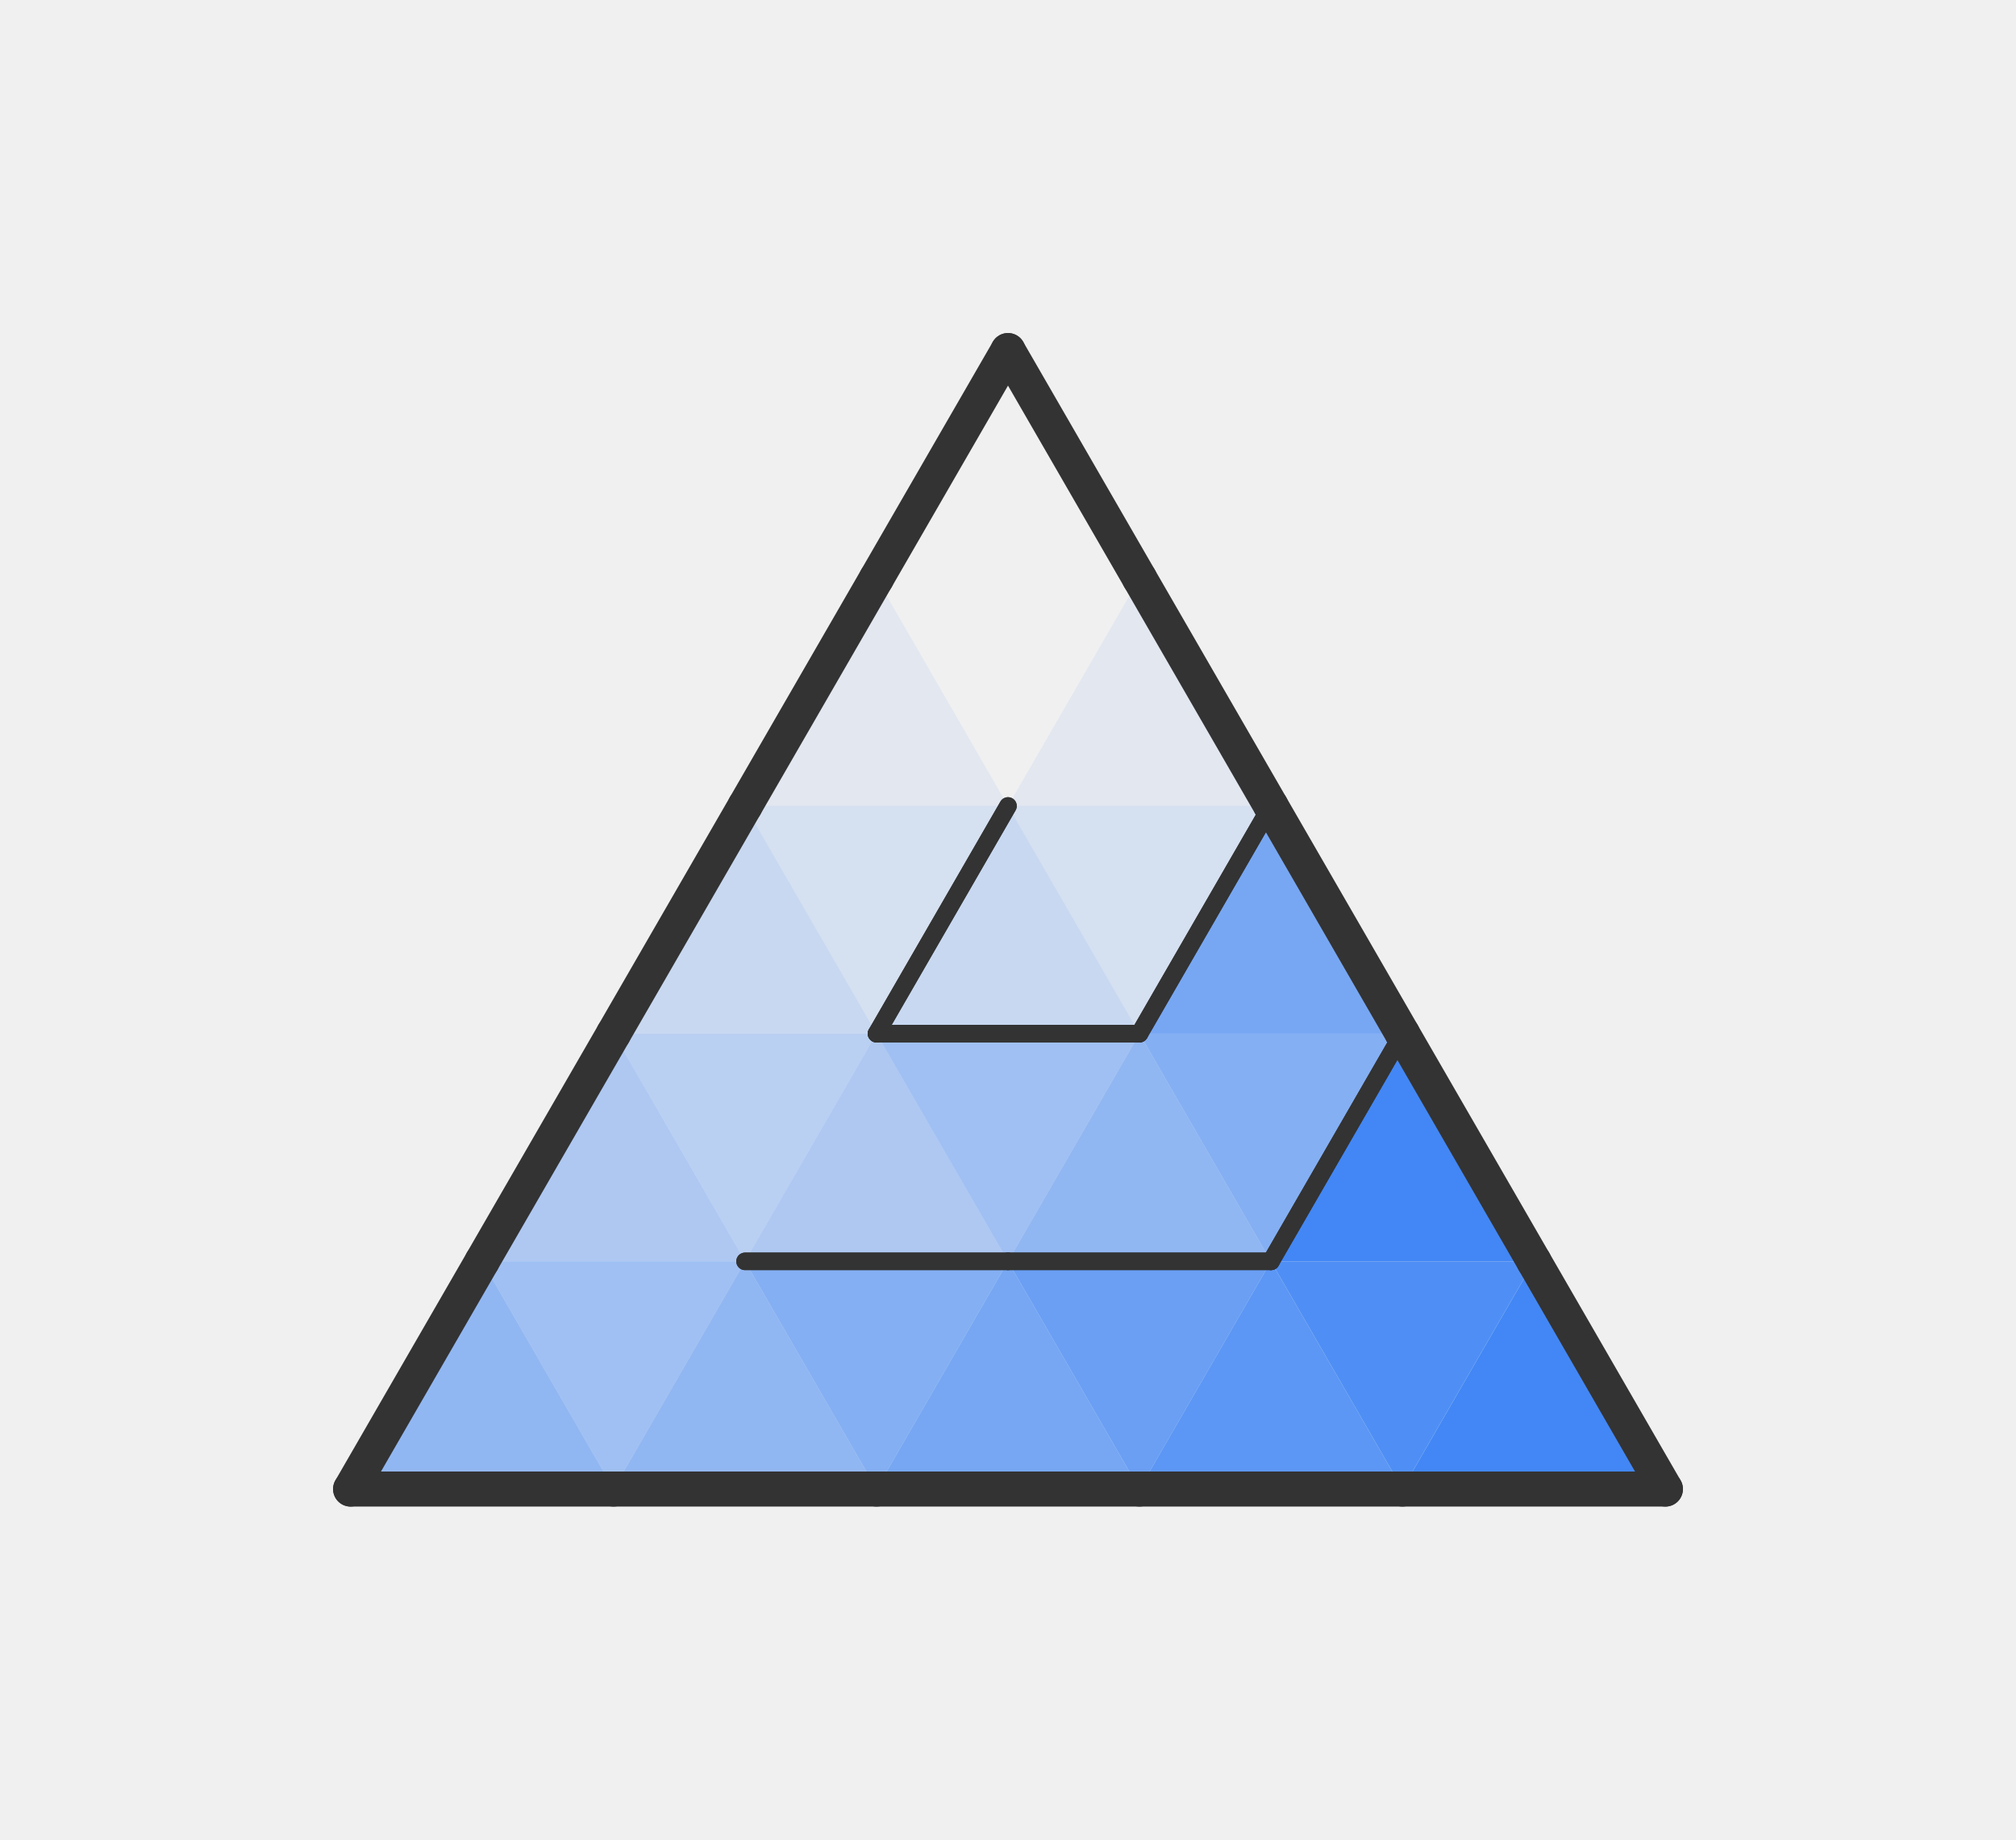
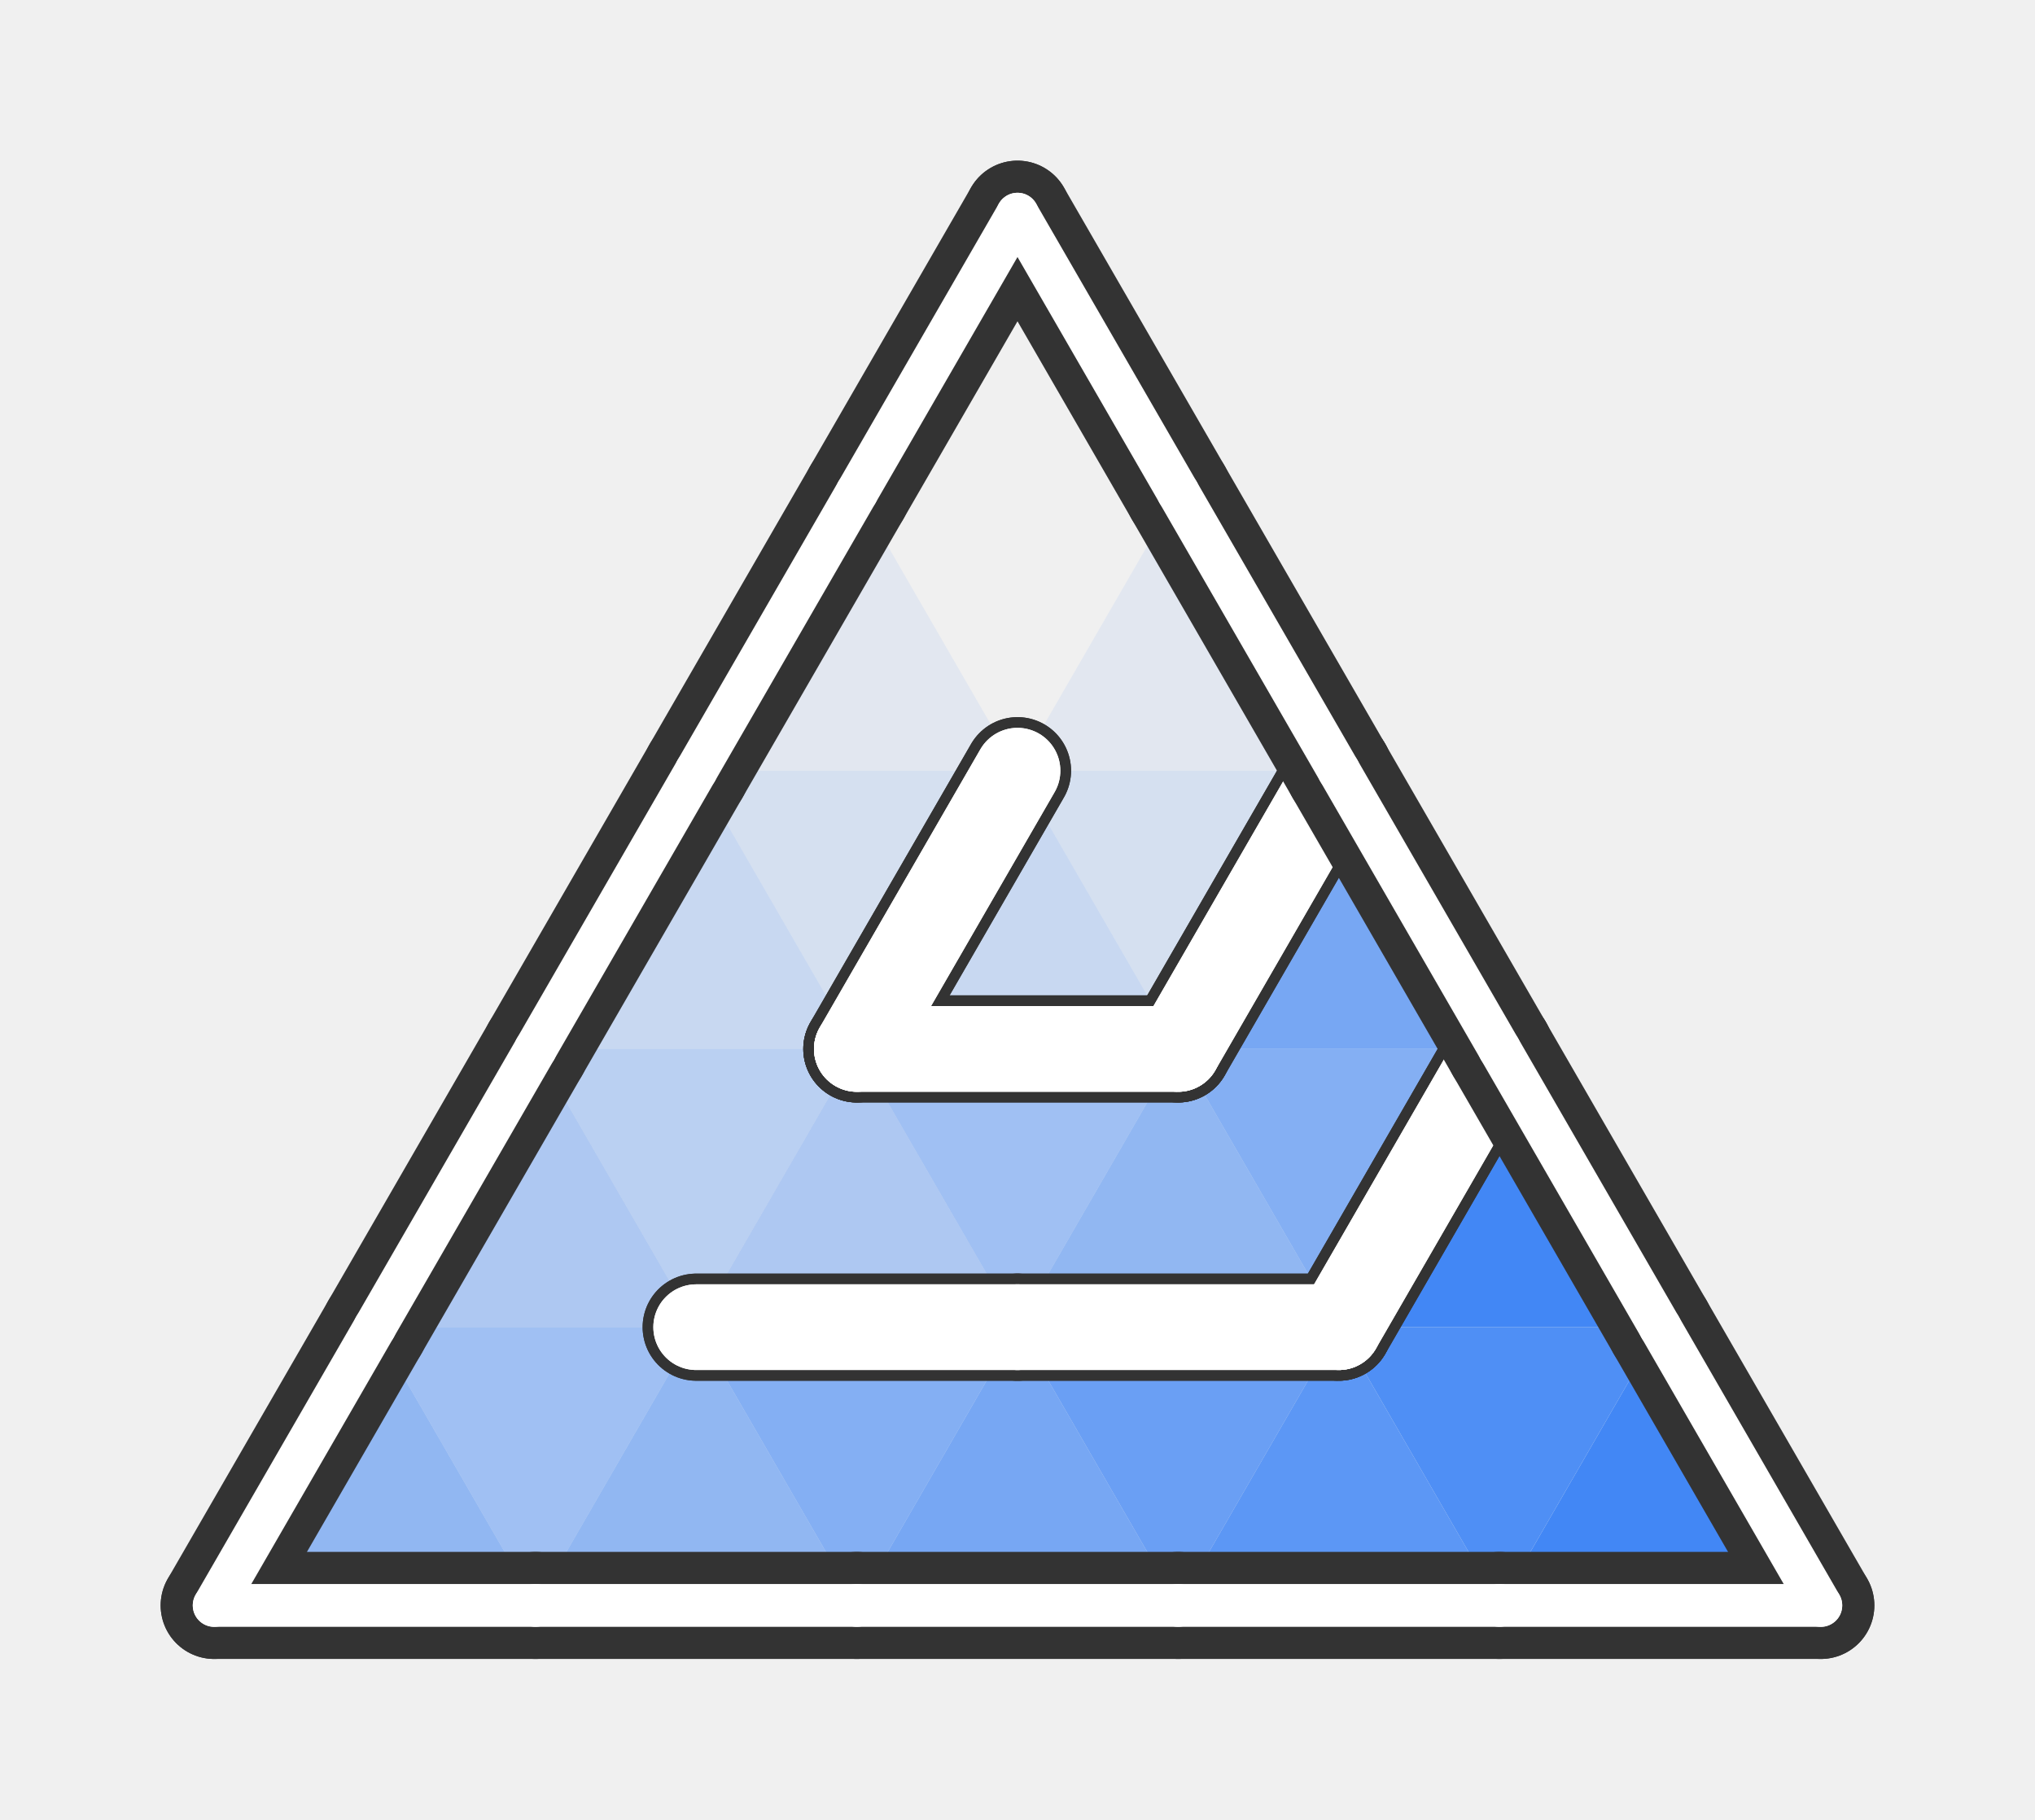
- <svg xmlns="http://www.w3.org/2000/svg" xmlns:xlink="http://www.w3.org/1999/xlink" width="115" height="104.95" version="1.1">
+ <svg xmlns="http://www.w3.org/2000/svg" xmlns:xlink="http://www.w3.org/1999/xlink" width="190" height="169.9" version="1.1">
  <defs>
    <style>
                    .n {
                        stroke: #333;
-                         fill:transparent;
+                         fill: transparent;
                        stroke-width: 1;
                        stroke-linecap: round;
                        stroke-linejoin: round;
-                         //stroke-dasharray: 5;
                    }
                    .b {
                        stroke: #333;
-                         fill:transparent;
+                         fill: transparent;
                        stroke-width: 2;
-                         stroke-linecap:round;
+                         stroke-linecap: round;
                        stroke-linejoin: round;
-                         //stroke-dasharray: 5;
+                     }
+                     .nb {
+                         fill: transparent;
+                         stroke: #333;
+                         stroke-width: 10;
+                         stroke-linecap: round;
+                         stroke-linejoin: round;
+                     }
+                     .nf {
+                         stroke: white;
+                         stroke-width: 8;
+                         stroke-linecap: round;
+                         stroke-linejoin: round;
+                     }
+                     .bb {
+                         stroke: #333;
+                         fill: transparent;
+                         stroke-width: 10;
+                         stroke-linecap: round;
+                         stroke-linejoin: round;
+                     }
+                     .bf {
+                         stroke: white;
+                         fill: transparent;
+                         stroke-width: 4;
+                         stroke-linecap: round;
+                         stroke-linejoin: round;
                    }
                    .p {
                        stroke: transparent;
                        stroke-width: 0;
                        fill: purple;
                        fill-opacity: 0.4;
                    }
                    .pa {
                        stroke: transparent;
                        stroke-width: 0;
                        fill: purple;
                        fill-opacity: 0.0;
                    }
                    .l {
                        stroke: transparent;
                        stroke-width: 0;
                        fill: #70361f;
                        fill-opacity: 0.2;
                    }
+                     .cd {
+                         stroke: transparent;
+                         stroke-width: 0;
+                         fill: #4287f5;
+                     }
                    .c {
                        stroke: transparent;
                        stroke-width: 0;
                        fill: #4287f5;
                    }
                </style>
  </defs>
  <rect width="100%" height="100%" fill="transparent" />
-   <path d="M 50 32.99 L 57.5 20 L 65 32.99 " class="c" fill-opacity="0" />
-   <path d="M 50 32.99 L 57.5 45.98 L 65 32.99 " class="c" fill-opacity="0" />
-   <path d="M 42.5 45.98 L 50 32.99 L 57.5 45.98 " class="c" fill-opacity="0.08" />
-   <path d="M 57.5 45.98 L 65 32.99 L 72.5 45.98 " class="c" fill-opacity="0.08" />
-   <path d="M 42.5 45.98 L 50 58.97 L 57.5 45.98 " class="c" fill-opacity="0.15" />
-   <path d="M 57.5 45.98 L 65 58.97 L 72.5 45.98 " class="c" fill-opacity="0.15" />
-   <path d="M 35 58.97 L 42.5 45.98 L 50 58.97 " class="c" fill-opacity="0.23" />
-   <path d="M 50 58.97 L 57.5 45.98 L 65 58.97 " class="c" fill-opacity="0.23" />
-   <path d="M 35 58.97 L 42.5 71.96 L 50 58.97 " class="c" fill-opacity="0.31" />
-   <path d="M 27.5 71.96 L 35 58.97 L 42.5 71.96 " class="c" fill-opacity="0.38" />
-   <path d="M 42.5 71.96 L 50 58.97 L 57.5 71.96 " class="c" fill-opacity="0.38" />
-   <path d="M 27.5 71.96 L 35 84.95 L 42.5 71.96 " class="c" fill-opacity="0.46" />
-   <path d="M 50 58.97 L 57.5 71.96 L 65 58.97 " class="c" fill-opacity="0.46" />
-   <path d="M 20 84.95 L 27.5 71.96 L 35 84.95 " class="c" fill-opacity="0.54" />
-   <path d="M 35 84.95 L 42.5 71.96 L 50 84.95 " class="c" fill-opacity="0.54" />
-   <path d="M 57.5 71.96 L 65 58.97 L 72.5 71.96 " class="c" fill-opacity="0.54" />
-   <path d="M 42.5 71.96 L 50 84.95 L 57.5 71.96 " class="c" fill-opacity="0.62" />
-   <path d="M 65 58.97 L 72.5 71.96 L 80 58.97 " class="c" fill-opacity="0.62" />
-   <path d="M 50 84.95 L 57.5 71.96 L 65 84.95 " class="c" fill-opacity="0.69" />
-   <path d="M 65 58.97 L 72.5 45.98 L 80 58.97 " class="c" fill-opacity="0.69" />
-   <path d="M 57.5 71.96 L 65 84.95 L 72.5 71.96 " class="c" fill-opacity="0.77" />
-   <path d="M 65 84.95 L 72.5 71.96 L 80 84.95 " class="c" fill-opacity="0.85" />
-   <path d="M 72.5 71.96 L 80 84.95 L 87.5 71.96 " class="c" fill-opacity="0.92" />
-   <path d="M 80 84.95 L 87.5 71.96 L 95 84.95 " class="c" fill-opacity="1" />
-   <path d="M 72.5 71.96 L 80 58.97 L 87.5 71.96 " class="c" fill-opacity="1" />
-   <path id="p0" d="M 50 32.99 L 57.5 20 L 65 32.99 " class="pa" />
+   <path d="M 80 45.98 L 95 20 L 110 45.98 " class="cd" fill-opacity="0" />
+   <path d="M 80 45.98 L 95 71.96 L 110 45.98 " class="cd" fill-opacity="0" />
+   <path d="M 65 71.96 L 80 45.98 L 95 71.96 " class="cd" fill-opacity="0.08" />
+   <path d="M 95 71.96 L 110 45.98 L 125 71.96 " class="cd" fill-opacity="0.08" />
+   <path d="M 65 71.96 L 80 97.94 L 95 71.96 " class="cd" fill-opacity="0.15" />
+   <path d="M 95 71.96 L 110 97.94 L 125 71.96 " class="cd" fill-opacity="0.15" />
+   <path d="M 50 97.94 L 65 71.96 L 80 97.94 " class="cd" fill-opacity="0.23" />
+   <path d="M 80 97.94 L 95 71.96 L 110 97.94 " class="cd" fill-opacity="0.23" />
+   <path d="M 50 97.94 L 65 123.92 L 80 97.94 " class="cd" fill-opacity="0.31" />
+   <path d="M 35 123.92 L 50 97.94 L 65 123.92 " class="cd" fill-opacity="0.38" />
+   <path d="M 65 123.92 L 80 97.94 L 95 123.92 " class="cd" fill-opacity="0.38" />
+   <path d="M 35 123.92 L 50 149.9 L 65 123.92 " class="cd" fill-opacity="0.46" />
+   <path d="M 80 97.94 L 95 123.92 L 110 97.94 " class="cd" fill-opacity="0.46" />
+   <path d="M 20 149.9 L 35 123.92 L 50 149.9 " class="cd" fill-opacity="0.54" />
+   <path d="M 50 149.9 L 65 123.92 L 80 149.9 " class="cd" fill-opacity="0.54" />
+   <path d="M 95 123.92 L 110 97.94 L 125 123.92 " class="cd" fill-opacity="0.54" />
+   <path d="M 65 123.92 L 80 149.9 L 95 123.92 " class="cd" fill-opacity="0.62" />
+   <path d="M 110 97.94 L 125 123.92 L 140 97.94 " class="cd" fill-opacity="0.62" />
+   <path d="M 80 149.9 L 95 123.92 L 110 149.9 " class="cd" fill-opacity="0.69" />
+   <path d="M 110 97.94 L 125 71.96 L 140 97.94 " class="cd" fill-opacity="0.69" />
+   <path d="M 95 123.92 L 110 149.9 L 125 123.92 " class="cd" fill-opacity="0.77" />
+   <path d="M 110 149.9 L 125 123.92 L 140 149.9 " class="cd" fill-opacity="0.85" />
+   <path d="M 125 123.92 L 140 149.9 L 155 123.92 " class="cd" fill-opacity="0.92" />
+   <path d="M 140 149.9 L 155 123.92 L 170 149.9 " class="cd" fill-opacity="1" />
+   <path d="M 125 123.92 L 140 97.94 L 155 123.92 " class="cd" fill-opacity="1" />
+   <path id="p0" d="M 80 45.98 L 95 20 L 110 45.98 " class="pa" />
  <animate id="ap0" xlink:href="#p0" attributeName="fill-opacity" fill="freeze" from="0" to="0.4" dur="0.02s" />
-   <path id="p1" d="M 50 32.99 L 57.5 45.98 L 65 32.99 " class="pa" />
+   <path id="p1" d="M 80 45.98 L 95 71.96 L 110 45.98 " class="pa" />
  <animate id="ap1" xlink:href="#p1" attributeName="fill-opacity" fill="freeze" from="0" to="0.4" dur="0.02s" begin="ap0.end" />
-   <path id="p2" d="M 42.5 45.98 L 50 32.99 L 57.5 45.98 " class="pa" />
+   <path id="p2" d="M 65 71.96 L 80 45.98 L 95 71.96 " class="pa" />
  <animate id="ap2" xlink:href="#p2" attributeName="fill-opacity" fill="freeze" from="0" to="0.4" dur="0.02s" begin="ap1.end" />
-   <path id="p3" d="M 42.5 45.98 L 50 58.97 L 57.5 45.98 " class="pa" />
+   <path id="p3" d="M 65 71.96 L 80 97.94 L 95 71.96 " class="pa" />
  <animate id="ap3" xlink:href="#p3" attributeName="fill-opacity" fill="freeze" from="0" to="0.4" dur="0.02s" begin="ap2.end" />
-   <path id="p4" d="M 35 58.97 L 42.5 45.98 L 50 58.97 " class="pa" />
+   <path id="p4" d="M 50 97.94 L 65 71.96 L 80 97.94 " class="pa" />
  <animate id="ap4" xlink:href="#p4" attributeName="fill-opacity" fill="freeze" from="0" to="0.4" dur="0.02s" begin="ap3.end" />
-   <path id="p5" d="M 35 58.97 L 42.5 71.96 L 50 58.97 " class="pa" />
+   <path id="p5" d="M 50 97.94 L 65 123.92 L 80 97.94 " class="pa" />
  <animate id="ap5" xlink:href="#p5" attributeName="fill-opacity" fill="freeze" from="0" to="0.4" dur="0.02s" begin="ap4.end" />
-   <path id="p6" d="M 27.5 71.96 L 35 58.97 L 42.5 71.96 " class="pa" />
+   <path id="p6" d="M 35 123.92 L 50 97.94 L 65 123.92 " class="pa" />
  <animate id="ap6" xlink:href="#p6" attributeName="fill-opacity" fill="freeze" from="0" to="0.4" dur="0.02s" begin="ap5.end" />
-   <path id="p7" d="M 27.5 71.96 L 35 84.95 L 42.5 71.96 " class="pa" />
+   <path id="p7" d="M 35 123.92 L 50 149.9 L 65 123.92 " class="pa" />
  <animate id="ap7" xlink:href="#p7" attributeName="fill-opacity" fill="freeze" from="0" to="0.4" dur="0.02s" begin="ap6.end" />
-   <path id="p8" d="M 35 84.95 L 42.5 71.96 L 50 84.95 " class="pa" />
+   <path id="p8" d="M 50 149.9 L 65 123.92 L 80 149.9 " class="pa" />
  <animate id="ap8" xlink:href="#p8" attributeName="fill-opacity" fill="freeze" from="0" to="0.4" dur="0.02s" begin="ap7.end" />
-   <path id="p9" d="M 42.5 71.96 L 50 84.95 L 57.5 71.96 " class="pa" />
+   <path id="p9" d="M 65 123.92 L 80 149.9 L 95 123.92 " class="pa" />
  <animate id="ap9" xlink:href="#p9" attributeName="fill-opacity" fill="freeze" from="0" to="0.4" dur="0.02s" begin="ap8.end" />
-   <path id="p10" d="M 50 84.95 L 57.5 71.96 L 65 84.95 " class="pa" />
+   <path id="p10" d="M 80 149.9 L 95 123.92 L 110 149.9 " class="pa" />
  <animate id="ap10" xlink:href="#p10" attributeName="fill-opacity" fill="freeze" from="0" to="0.4" dur="0.02s" begin="ap9.end" />
-   <path id="p11" d="M 57.5 71.96 L 65 84.95 L 72.5 71.96 " class="pa" />
+   <path id="p11" d="M 95 123.92 L 110 149.9 L 125 123.92 " class="pa" />
  <animate id="ap11" xlink:href="#p11" attributeName="fill-opacity" fill="freeze" from="0" to="0.4" dur="0.02s" begin="ap10.end" />
-   <path id="p12" d="M 65 84.95 L 72.5 71.96 L 80 84.95 " class="pa" />
+   <path id="p12" d="M 110 149.9 L 125 123.92 L 140 149.9 " class="pa" />
  <animate id="ap12" xlink:href="#p12" attributeName="fill-opacity" fill="freeze" from="0" to="0.4" dur="0.02s" begin="ap11.end" />
-   <path id="p13" d="M 72.5 71.96 L 80 84.95 L 87.5 71.96 " class="pa" />
+   <path id="p13" d="M 125 123.92 L 140 149.9 L 155 123.92 " class="pa" />
  <animate id="ap13" xlink:href="#p13" attributeName="fill-opacity" fill="freeze" from="0" to="0.4" dur="0.02s" begin="ap12.end" />
-   <path id="p14" d="M 80 84.95 L 87.5 71.96 L 95 84.95 " class="pa" />
+   <path id="p14" d="M 140 149.9 L 155 123.92 L 170 149.9 " class="pa" />
  <animate id="ap14" xlink:href="#p14" attributeName="fill-opacity" fill="freeze" from="0" to="0.4" dur="0.02s" begin="ap13.end" />
-   <path d="M 50 32.99 L 57.5 20" class="b" />
-   <path d="M 65 32.99 L 57.5 20" class="b" />
-   <path d="M 42.5 45.98 L 50 32.99" class="b" />
-   <path d="M 72.5 45.98 L 65 32.99" class="b" />
-   <path d="M 35 58.97 L 42.5 45.98" class="b" />
-   <path d="M 57.5 45.98 L 50 58.97" class="n" />
-   <path d="M 50 58.97 L 57.5 45.98" class="n" />
-   <path d="M 50 58.97 L 65 58.97" class="n" />
-   <path d="M 72.5 45.98 L 65 58.97" class="n" />
-   <path d="M 65 58.97 L 72.5 45.98" class="n" />
-   <path d="M 80 58.97 L 72.5 45.98" class="b" />
-   <path d="M 27.5 71.96 L 35 58.97" class="b" />
-   <path d="M 42.5 71.96 L 57.5 71.96" class="n" />
-   <path d="M 50 58.97 L 65 58.97" class="n" />
-   <path d="M 57.5 71.96 L 72.5 71.96" class="n" />
-   <path d="M 80 58.97 L 72.5 71.96" class="n" />
-   <path d="M 72.5 71.96 L 80 58.97" class="n" />
-   <path d="M 87.5 71.96 L 80 58.97" class="b" />
-   <path d="M 20 84.95 L 27.5 71.96" class="b" />
-   <path d="M 20 84.95 L 35 84.95" class="b" />
-   <path d="M 35 84.95 L 50 84.95" class="b" />
-   <path d="M 42.5 71.96 L 57.5 71.96" class="n" />
-   <path d="M 50 84.95 L 65 84.95" class="b" />
-   <path d="M 57.5 71.96 L 72.5 71.96" class="n" />
-   <path d="M 65 84.95 L 80 84.95" class="b" />
-   <path d="M 95 84.95 L 87.5 71.96" class="b" />
-   <path d="M 80 84.95 L 95 84.95" class="b" />
+   <path d="M 95 71.96 L 80 97.94" class="nb" />
+   <path d="M 80 97.94 L 95 71.96" class="nb" />
+   <path d="M 80 97.94 L 110 97.94" class="nb" />
+   <path d="M 125 71.96 L 110 97.94" class="nb" />
+   <path d="M 110 97.94 L 125 71.96" class="nb" />
+   <path d="M 65 123.92 L 95 123.92" class="nb" />
+   <path d="M 80 97.94 L 110 97.94" class="nb" />
+   <path d="M 95 123.92 L 125 123.92" class="nb" />
+   <path d="M 140 97.94 L 125 123.92" class="nb" />
+   <path d="M 125 123.92 L 140 97.94" class="nb" />
+   <path d="M 65 123.92 L 95 123.92" class="nb" />
+   <path d="M 95 123.92 L 125 123.92" class="nb" />
+   <path d="M 95 71.96 L 80 97.94" class="nf" />
+   <path d="M 80 97.94 L 95 71.96" class="nf" />
+   <path d="M 80 97.94 L 110 97.94" class="nf" />
+   <path d="M 125 71.96 L 110 97.94" class="nf" />
+   <path d="M 110 97.94 L 125 71.96" class="nf" />
+   <path d="M 65 123.92 L 95 123.92" class="nf" />
+   <path d="M 80 97.94 L 110 97.94" class="nf" />
+   <path d="M 95 123.92 L 125 123.92" class="nf" />
+   <path d="M 140 97.94 L 125 123.92" class="nf" />
+   <path d="M 125 123.92 L 140 97.94" class="nf" />
+   <path d="M 65 123.92 L 95 123.92" class="nf" />
+   <path d="M 95 123.92 L 125 123.92" class="nf" />
+   <path d="M 80 45.98 L 95 20" class="bb" />
+   <path d="M 110 45.98 L 95 20" class="bb" />
+   <path d="M 65 71.96 L 80 45.98" class="bb" />
+   <path d="M 125 71.96 L 110 45.98" class="bb" />
+   <path d="M 50 97.94 L 65 71.96" class="bb" />
+   <path d="M 140 97.94 L 125 71.96" class="bb" />
+   <path d="M 35 123.92 L 50 97.94" class="bb" />
+   <path d="M 155 123.92 L 140 97.94" class="bb" />
+   <path d="M 20 149.9 L 35 123.92" class="bb" />
+   <path d="M 20 149.9 L 50 149.9" class="bb" />
+   <path d="M 50 149.9 L 80 149.9" class="bb" />
+   <path d="M 80 149.9 L 110 149.9" class="bb" />
+   <path d="M 110 149.9 L 140 149.9" class="bb" />
+   <path d="M 170 149.9 L 155 123.92" class="bb" />
+   <path d="M 140 149.9 L 170 149.9" class="bb" />
+   <path d="M 80 45.98 L 95 20" class="bf" />
+   <path d="M 110 45.98 L 95 20" class="bf" />
+   <path d="M 65 71.96 L 80 45.98" class="bf" />
+   <path d="M 125 71.96 L 110 45.98" class="bf" />
+   <path d="M 50 97.94 L 65 71.96" class="bf" />
+   <path d="M 140 97.94 L 125 71.96" class="bf" />
+   <path d="M 35 123.92 L 50 97.94" class="bf" />
+   <path d="M 155 123.92 L 140 97.94" class="bf" />
+   <path d="M 20 149.9 L 35 123.92" class="bf" />
+   <path d="M 20 149.9 L 50 149.9" class="bf" />
+   <path d="M 50 149.9 L 80 149.9" class="bf" />
+   <path d="M 80 149.9 L 110 149.9" class="bf" />
+   <path d="M 110 149.9 L 140 149.9" class="bf" />
+   <path d="M 170 149.9 L 155 123.92" class="bf" />
+   <path d="M 140 149.9 L 170 149.9" class="bf" />
</svg>
